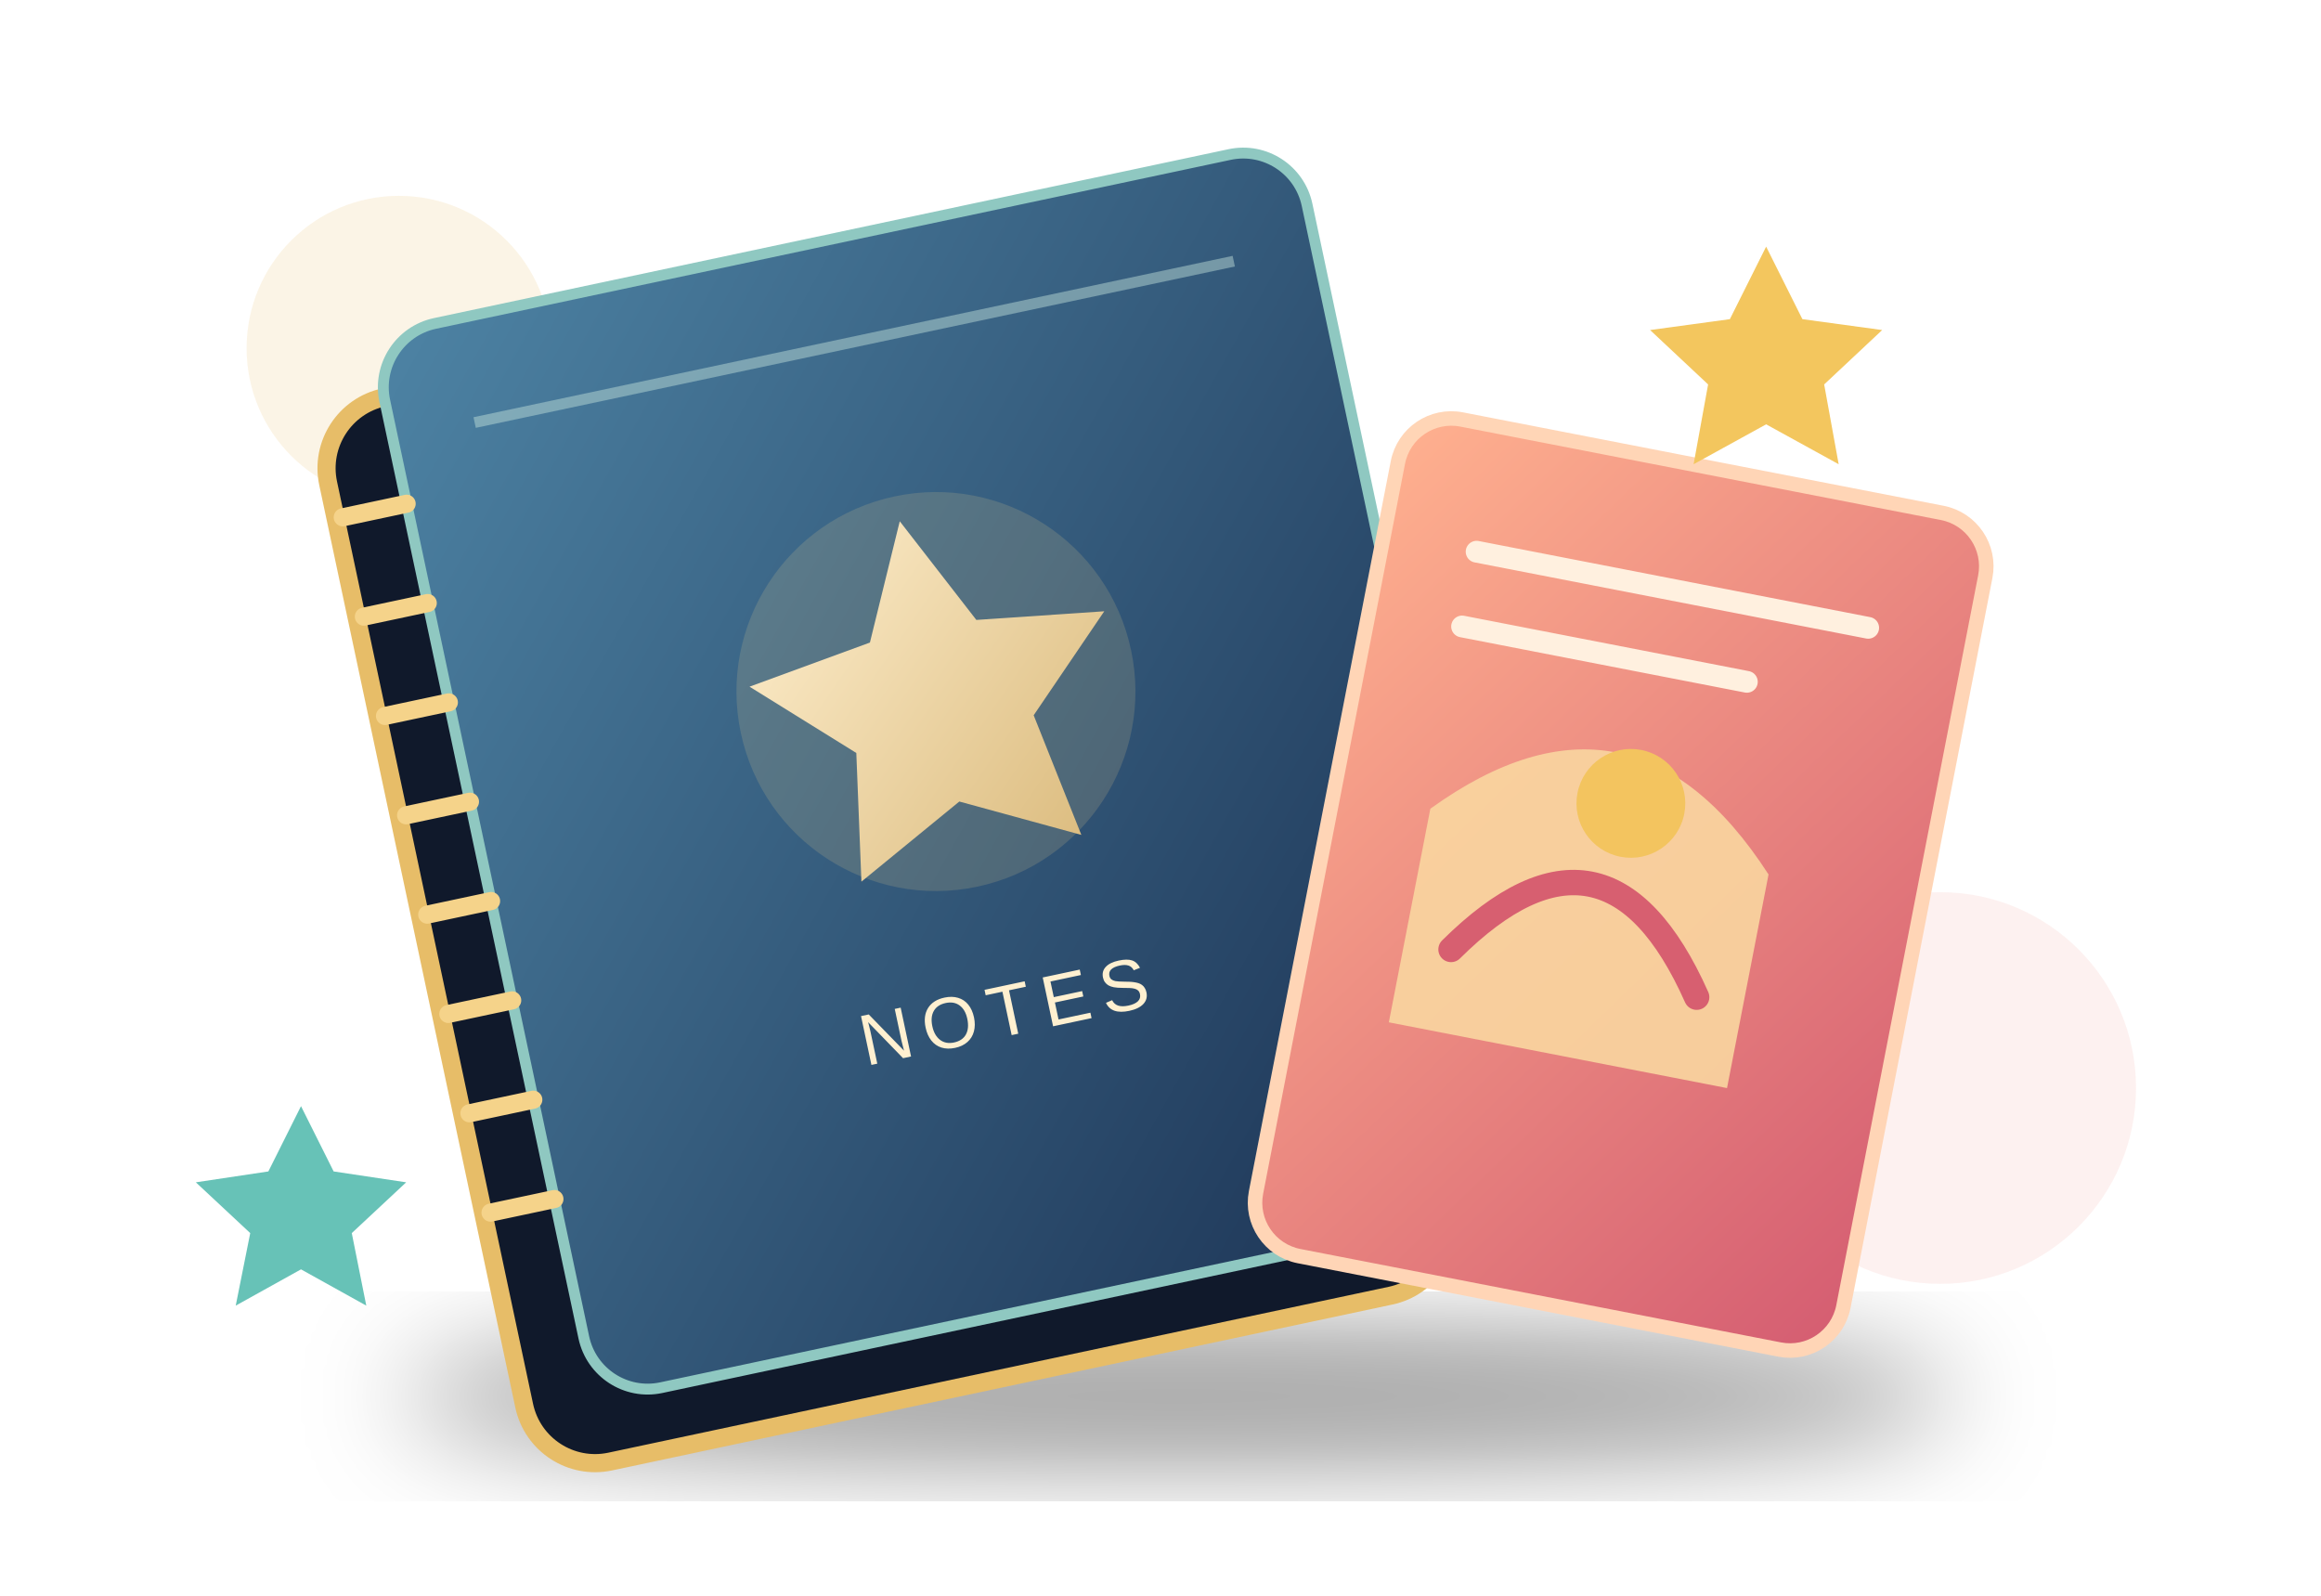
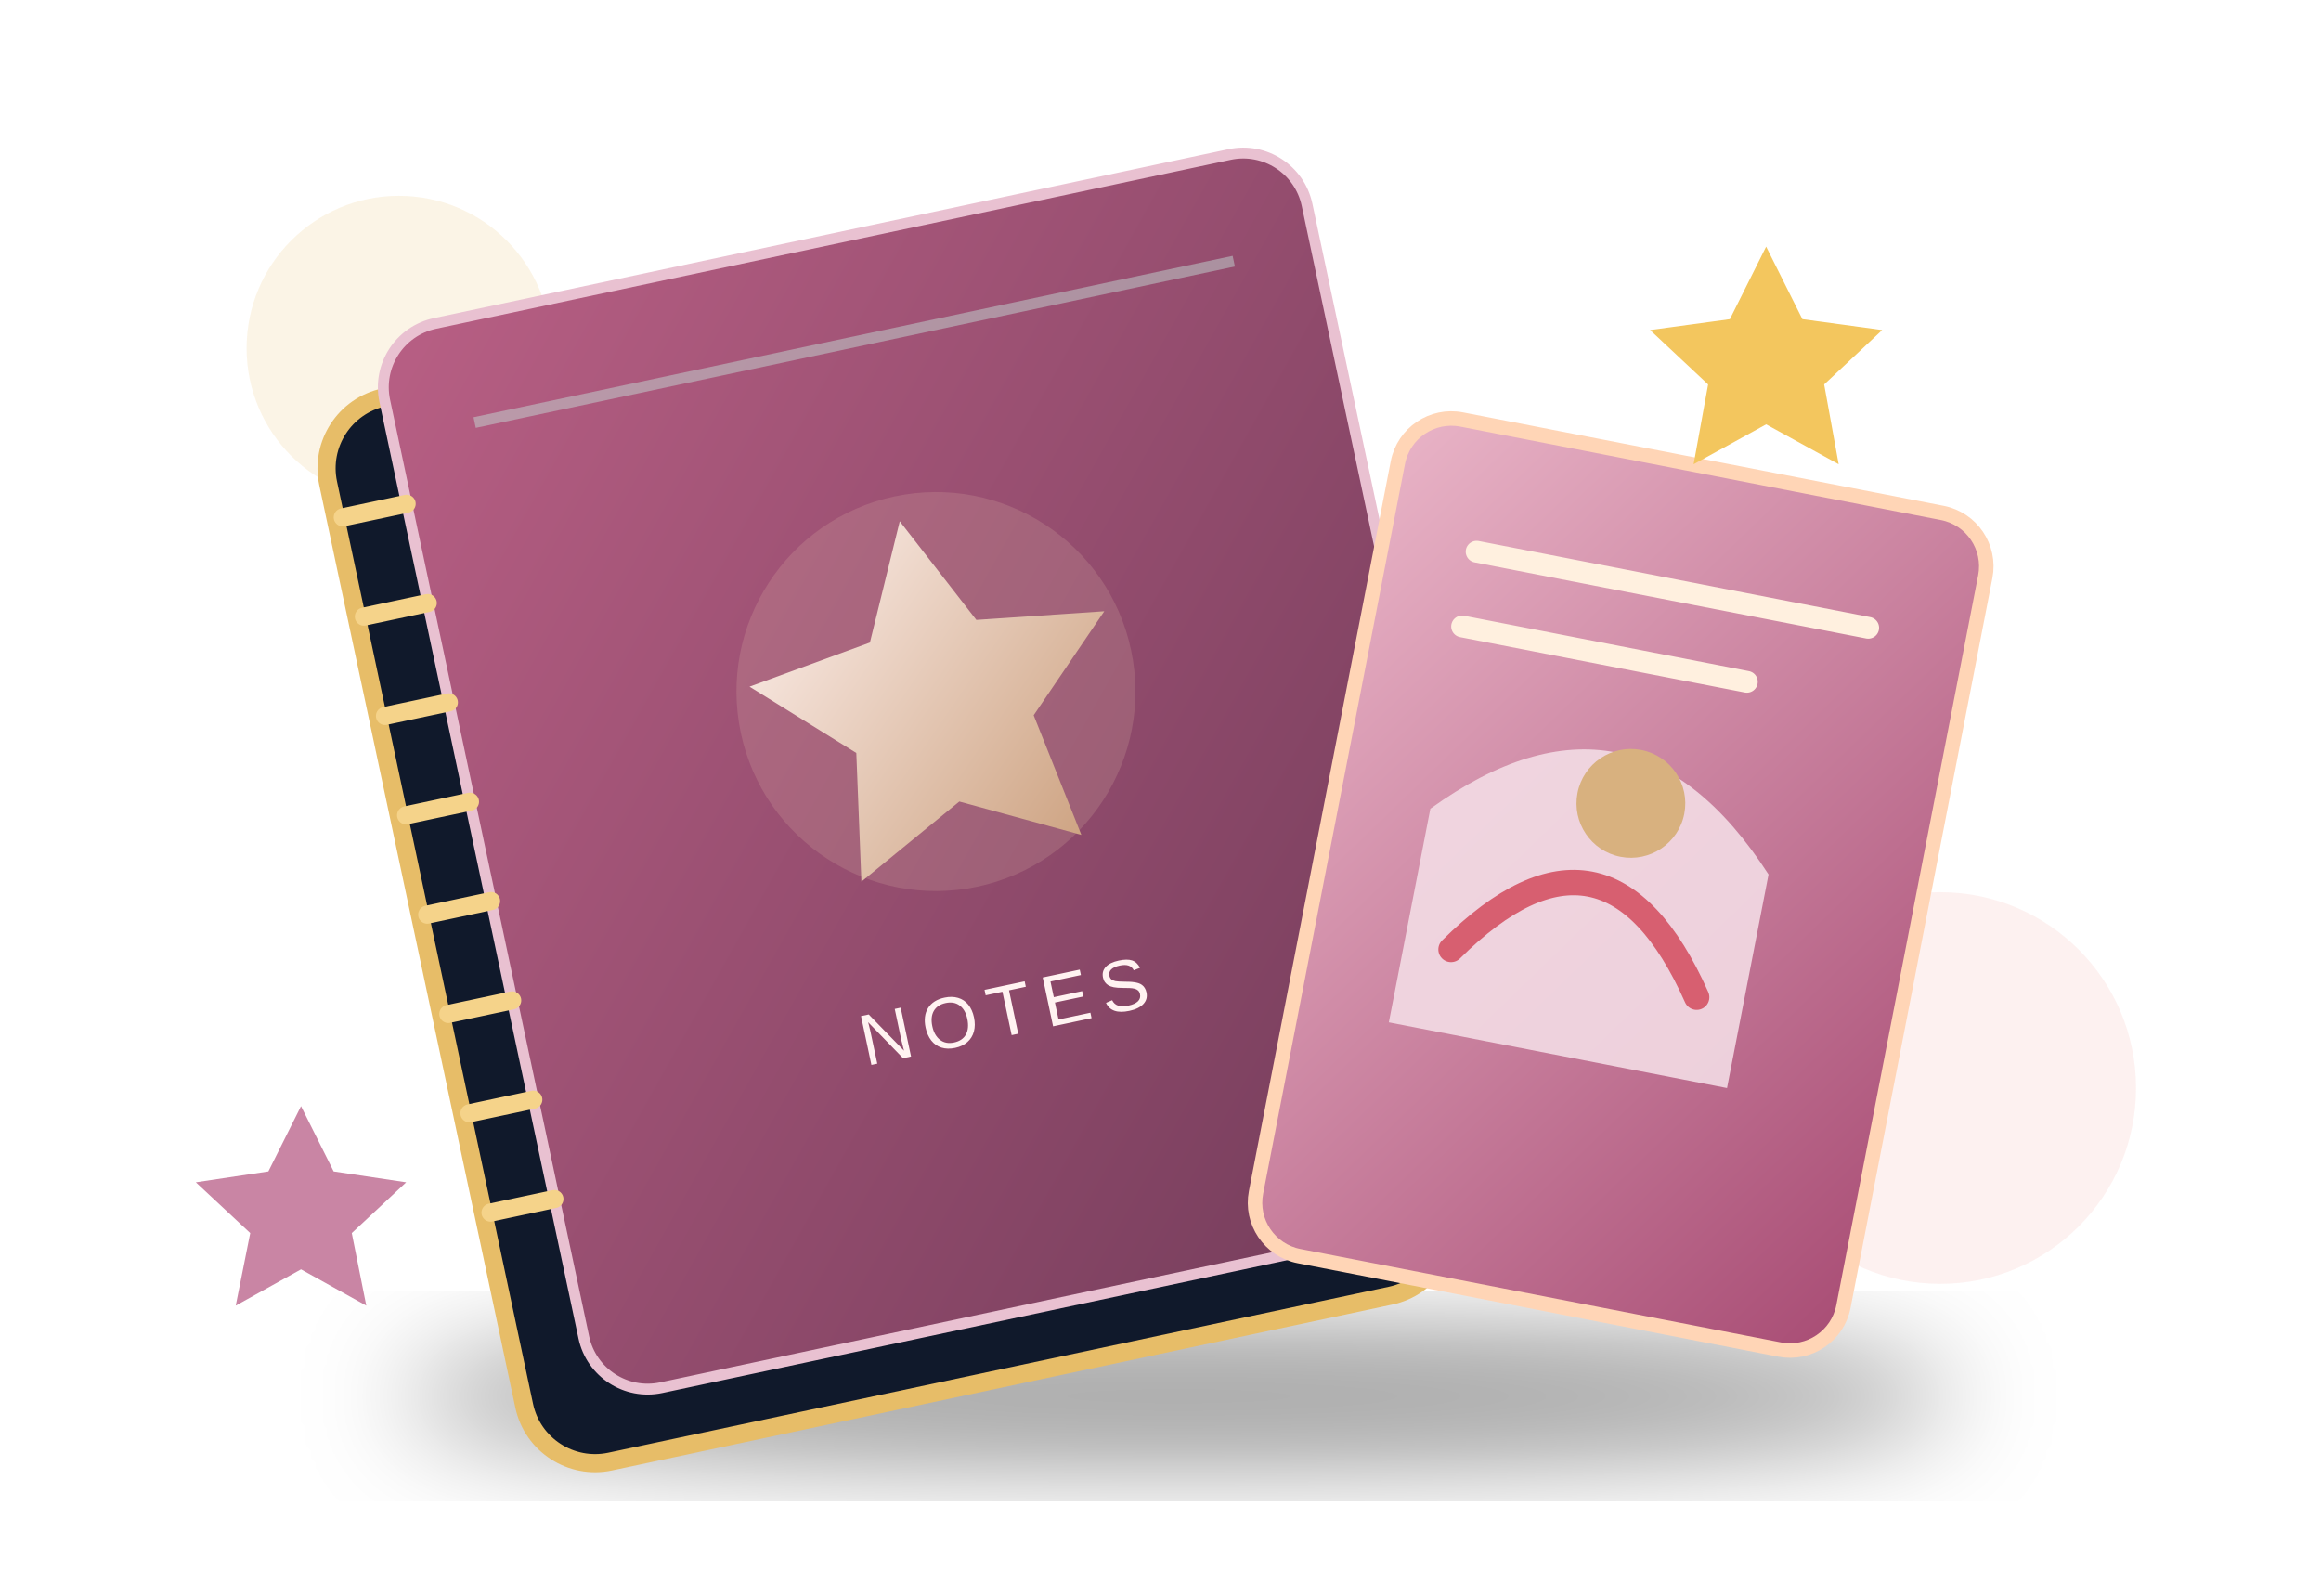
<svg xmlns="http://www.w3.org/2000/svg" viewBox="0 0 640 440">
  <defs>
    <linearGradient id="blue" x2="1" y2="1">
-       <stop stop-color="#4d83a4" />
-       <stop offset="1" stop-color="#1b3152" />
+       <stop stop-color="#b85f84" />
+       <stop offset="1" stop-color="#713b59" />
    </linearGradient>
    <linearGradient id="rose" x2="1" y2="1">
-       <stop stop-color="#ffb18f" />
-       <stop offset="1" stop-color="#d45c71" />
+       <stop stop-color="#e9b4c7" />
+       <stop offset="1" stop-color="#a84c74" />
    </linearGradient>
    <linearGradient id="cream" x2="1" y2="1">
-       <stop stop-color="#fff0d0" />
-       <stop offset="1" stop-color="#d9b879" />
+       <stop stop-color="#fff3f1" />
+       <stop offset="1" stop-color="#c99c78" />
    </linearGradient>
    <filter id="shadow">
      <feGaussianBlur stdDeviation="15" />
    </filter>
  </defs>
  <ellipse cx="325" cy="385" rx="215" ry="24" fill="#000" opacity=".34" filter="url(#shadow)" />
  <circle cx="110" cy="96" r="42" fill="#e8b95d" opacity=".16" />
  <circle cx="535" cy="300" r="54" fill="#ef8b83" opacity=".12" />
  <g transform="rotate(-12 250 220)">
    <rect x="112" y="82" width="260" height="300" rx="20" fill="#10192b" stroke="#e7bd68" stroke-width="5" />
-     <rect x="132" y="65" width="260" height="300" rx="18" fill="url(#blue)" stroke="#8fc8c1" stroke-width="3" />
+     <rect x="132" y="65" width="260" height="300" rx="18" fill="url(#blue)" stroke="#e9c1d1" stroke-width="3" />
    <path d="M155 94h214" stroke="#c5e4dc" stroke-width="3" opacity=".45" />
    <path d="M132 112h-18m18 28h-18m18 28h-18m18 28h-18m18 28h-18m18 28h-18m18 28h-18m18 28h-18" stroke="#f5d38a" stroke-width="5" stroke-linecap="round" />
-     <circle cx="264" cy="193" r="55" fill="#f6d78f" opacity=".16" />
+     <circle cx="264" cy="193" r="55" fill="#f4d8b6" opacity=".16" />
    <path d="M264 145l15 31 35 5-25 24 6 35-31-16-31 16 6-35-25-24 35-5z" fill="url(#cream)" />
-     <text x="264" y="290" font-size="20" font-family="Arial" text-anchor="middle" fill="#fff0d0" letter-spacing="3">NOTES</text>
+     <text x="264" y="290" font-size="20" font-family="Arial" text-anchor="middle" fill="#fff3f1" letter-spacing="3">NOTES</text>
  </g>
  <g transform="rotate(11 440 240)">
    <rect x="365" y="125" width="165" height="235" rx="15" fill="url(#rose)" stroke="#ffd5b6" stroke-width="4" />
    <path d="M391 160h110M391 181h80" stroke="#fff0df" stroke-width="6" stroke-linecap="round" />
-     <path d="M392 232q47-50 95 0v60h-95z" fill="#f9d6a0" opacity=".9" />
+     <path d="M392 232q47-50 95 0v60h-95z" fill="#f3dce4" opacity=".9" />
    <path d="M405 269q34-50 69 0" fill="none" stroke="#d75f70" stroke-width="7" stroke-linecap="round" />
-     <circle cx="446" cy="220" r="15" fill="#f3c45f" />
+     <circle cx="446" cy="220" r="15" fill="#d8b17f" />
  </g>
  <path d="M487 68l10 20 22 3-16 15 4 22-20-11-20 11 4-22-16-15 22-3z" fill="#f3c65e" />
-   <path d="M83 305l9 18 20 3-15 14 4 20-18-10-18 10 4-20-15-14 20-3z" fill="#67c2b7" />
+   <path d="M83 305l9 18 20 3-15 14 4 20-18-10-18 10 4-20-15-14 20-3z" fill="#c985a4" />
</svg>
